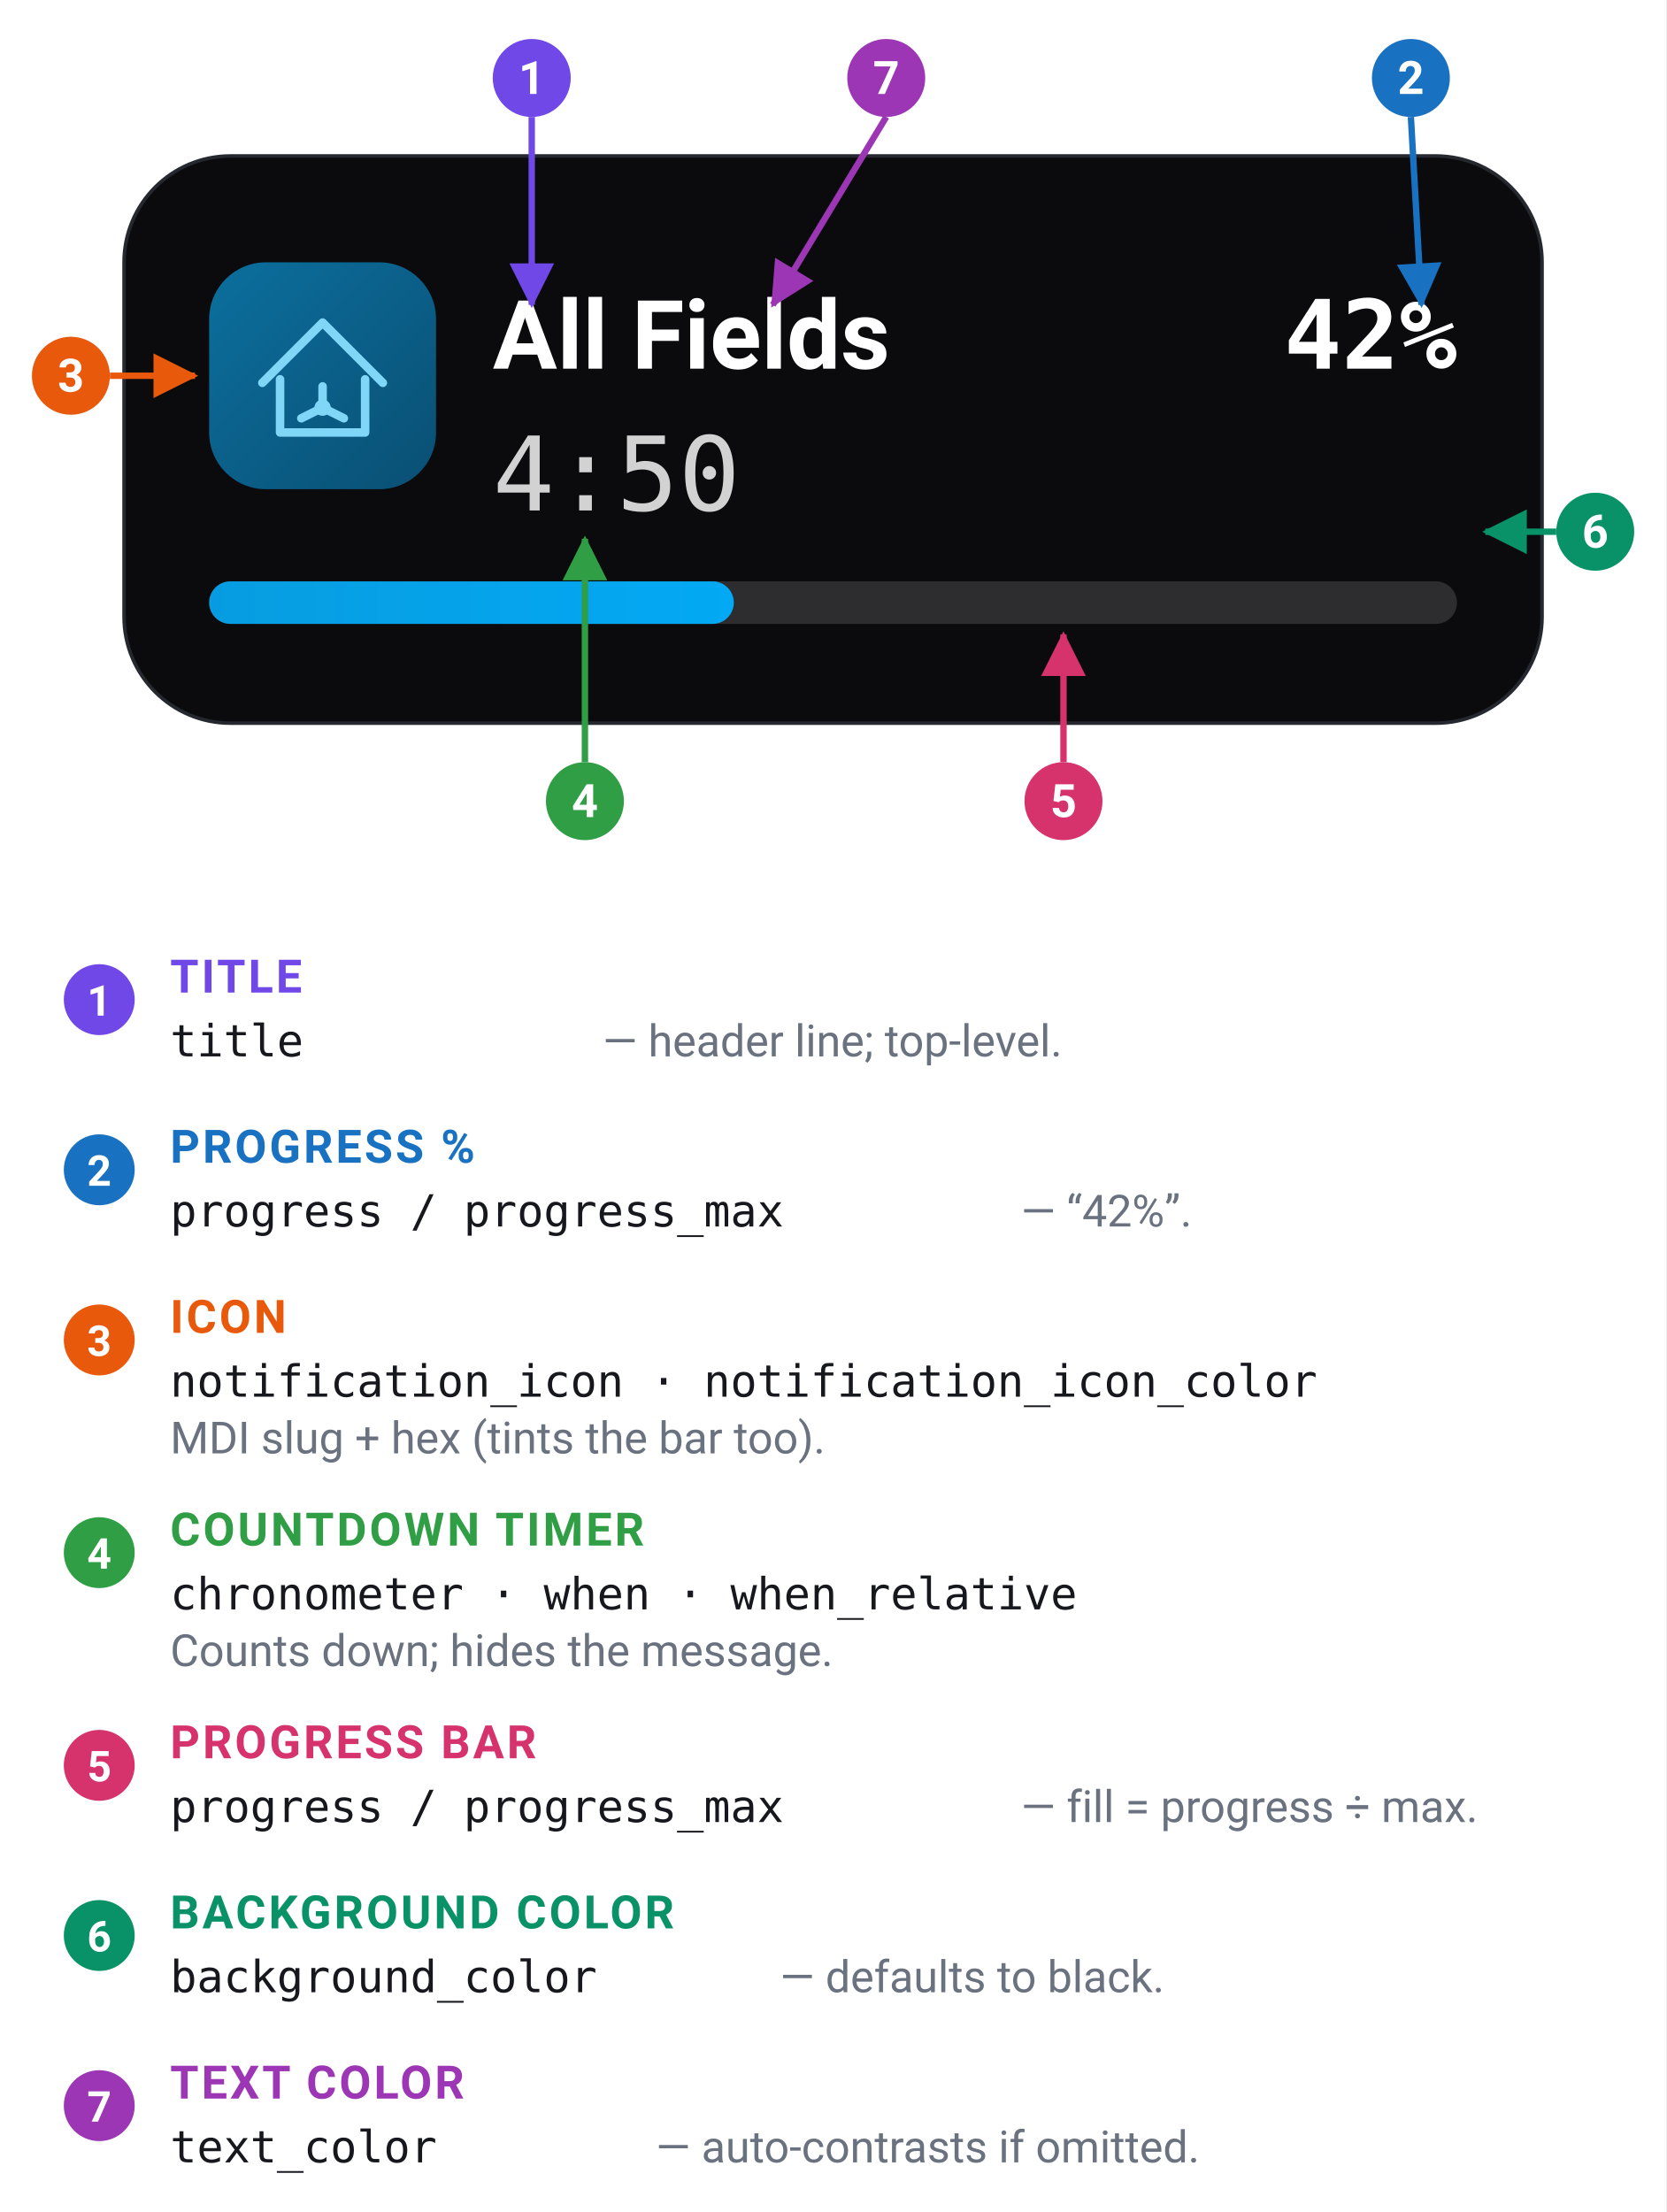
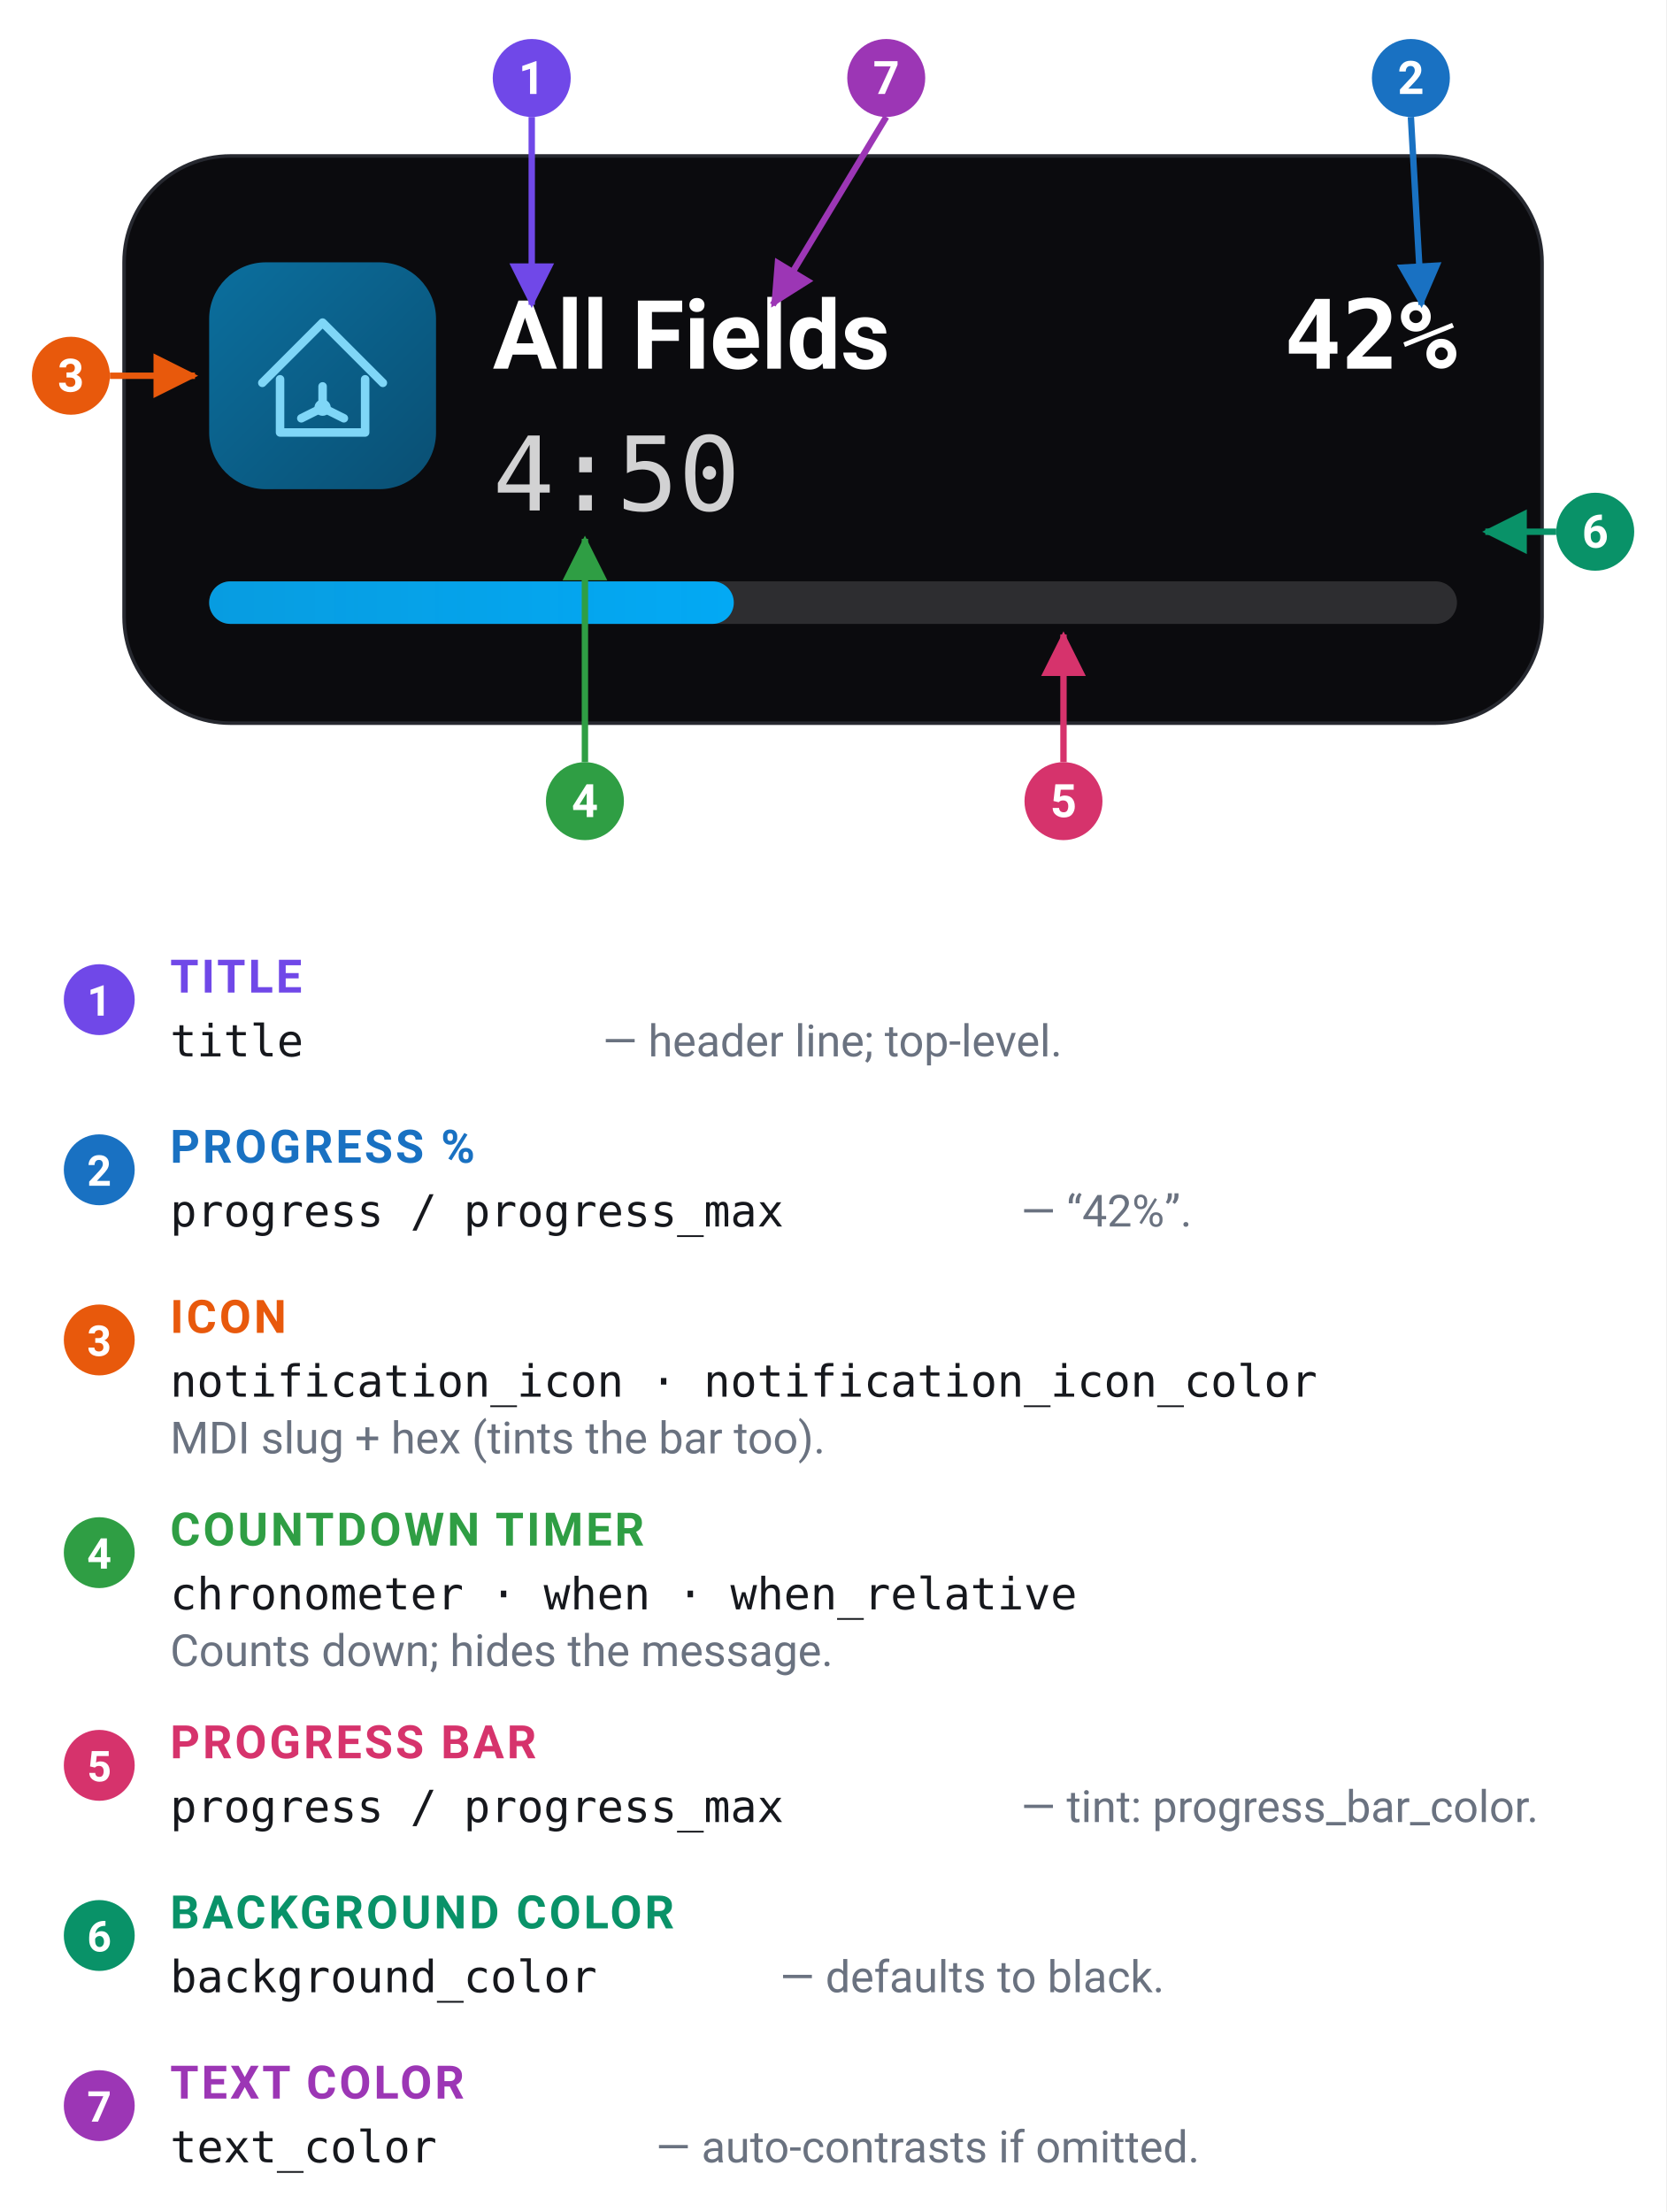
<svg xmlns="http://www.w3.org/2000/svg" viewBox="0 0 470 624" role="img" aria-label="iOS Live Activity banner with numbered markers mapping each Lock Screen element to its notification payload field">
  <style>
    text{font-family:-apple-system,BlinkMacSystemFont,"Segoe UI",Roboto,Helvetica,Arial,sans-serif}
    text.mono{font-family:ui-monospace,SFMono-Regular,Menlo,Consolas,monospace}
    text.num{font-weight:700;fill:#ffffff;text-anchor:middle}
  </style>
  <defs>
    <linearGradient id="barGrad" x1="0" y1="0" x2="1" y2="0">
      <stop offset="0" stop-color="#03A9F4" stop-opacity="0.9" />
      <stop offset="1" stop-color="#03A9F4" />
    </linearGradient>
    <linearGradient id="iconGrad" x1="0" y1="0" x2="1" y2="1">
      <stop offset="0" stop-color="#0b6f9e" />
      <stop offset="1" stop-color="#0a4f73" />
    </linearGradient>
    <marker id="aPurple" markerWidth="8" markerHeight="8" refX="6.5" refY="3.5" orient="auto">
      <path d="M0,0 L7,3.5 L0,7 z" fill="#7048e8" />
    </marker>
    <marker id="aBlue" markerWidth="8" markerHeight="8" refX="6.5" refY="3.5" orient="auto">
      <path d="M0,0 L7,3.5 L0,7 z" fill="#1971c2" />
    </marker>
    <marker id="aOrange" markerWidth="8" markerHeight="8" refX="6.5" refY="3.5" orient="auto">
      <path d="M0,0 L7,3.5 L0,7 z" fill="#e8590c" />
    </marker>
    <marker id="aGreen" markerWidth="8" markerHeight="8" refX="6.5" refY="3.5" orient="auto">
      <path d="M0,0 L7,3.5 L0,7 z" fill="#2f9e44" />
    </marker>
    <marker id="aPink" markerWidth="8" markerHeight="8" refX="6.5" refY="3.5" orient="auto">
      <path d="M0,0 L7,3.5 L0,7 z" fill="#d6336c" />
    </marker>
    <marker id="aTeal" markerWidth="8" markerHeight="8" refX="6.5" refY="3.5" orient="auto">
      <path d="M0,0 L7,3.5 L0,7 z" fill="#099268" />
    </marker>
    <marker id="aGrape" markerWidth="8" markerHeight="8" refX="6.5" refY="3.5" orient="auto">
      <path d="M0,0 L7,3.5 L0,7 z" fill="#9c36b5" />
    </marker>
  </defs>
  <rect x="0" y="0" width="470" height="624" fill="#ffffff" />
  <rect x="35" y="44" width="400" height="160" rx="30" fill="#0b0b0e" stroke="#26282f" stroke-width="1" />
  <rect x="59" y="74" width="64" height="64" rx="16" fill="url(#iconGrad)" />
  <g transform="translate(91,106)" fill="none" stroke="#7fd6f7" stroke-width="2.4" stroke-linecap="round" stroke-linejoin="round">
    <path d="M-17,2 L0,-15 L17,2" />
    <path d="M-12,1 L-12,16 L12,16 L12,1" />
    <circle cx="0" cy="9" r="2.3" fill="#7fd6f7" stroke="none" />
    <path d="M0,9 L0,3 M0,9 L-6,12 M0,9 L6,12" />
  </g>
  <text x="139" y="104" font-size="27" font-weight="600" fill="#ffffff">All Fields</text>
  <text x="139" y="144" class="mono" font-size="29" font-weight="500" fill="#ffffffd0">4:50</text>
  <text x="411" y="104" text-anchor="end" class="mono" font-size="27" font-weight="600" fill="#ffffff">42%</text>
  <rect x="59" y="164" width="352" height="12" rx="6" fill="#ffffff24" />
  <rect x="59" y="164" width="148" height="12" rx="6" fill="url(#barGrad)" />
  <path d="M150,33 L150,86" fill="none" stroke="#7048e8" stroke-width="1.8" marker-end="url(#aPurple)" />
  <circle cx="150" cy="22" r="11" fill="#7048e8" />
  <text x="150" y="26.5" class="num" font-size="13">1</text>
  <path d="M250,33 L218,86" fill="none" stroke="#9c36b5" stroke-width="1.8" marker-end="url(#aGrape)" />
  <circle cx="250" cy="22" r="11" fill="#9c36b5" />
  <text x="250" y="26.5" class="num" font-size="13">7</text>
  <path d="M398,33 L401,86" fill="none" stroke="#1971c2" stroke-width="1.8" marker-end="url(#aBlue)" />
  <circle cx="398" cy="22" r="11" fill="#1971c2" />
  <text x="398" y="26.5" class="num" font-size="13">2</text>
  <path d="M31,106 L55,106" fill="none" stroke="#e8590c" stroke-width="1.8" marker-end="url(#aOrange)" />
  <circle cx="20" cy="106" r="11" fill="#e8590c" />
  <text x="20" y="110.5" class="num" font-size="13">3</text>
  <path d="M439,150 L419,150" fill="none" stroke="#099268" stroke-width="1.8" marker-end="url(#aTeal)" />
  <circle cx="450" cy="150" r="11" fill="#099268" />
  <text x="450" y="154.5" class="num" font-size="13">6</text>
  <path d="M165,215 L165,152" fill="none" stroke="#2f9e44" stroke-width="1.8" marker-end="url(#aGreen)" />
  <circle cx="165" cy="226" r="11" fill="#2f9e44" />
  <text x="165" y="230.5" class="num" font-size="13">4</text>
  <path d="M300,215 L300,179" fill="none" stroke="#d6336c" stroke-width="1.8" marker-end="url(#aPink)" />
  <circle cx="300" cy="226" r="11" fill="#d6336c" />
  <text x="300" y="230.5" class="num" font-size="13">5</text>
  <g font-size="12.5">
    <circle cx="28" cy="282" r="10" fill="#7048e8" />
    <text x="28" y="286.5" class="num" font-size="12">1</text>
    <text x="48" y="280" font-size="13" font-weight="700" letter-spacing="0.06em" fill="#7048e8">TITLE</text>
    <text x="48" y="298" class="mono" fill="#16181d">title</text>
    <text x="170" y="298" fill="#6a7280">— header line; top-level.</text>
    <circle cx="28" cy="330" r="10" fill="#1971c2" />
    <text x="28" y="334.5" class="num" font-size="12">2</text>
    <text x="48" y="328" font-size="13" font-weight="700" letter-spacing="0.06em" fill="#1971c2">PROGRESS %</text>
    <text x="48" y="346" class="mono" fill="#16181d">progress / progress_max</text>
    <text x="288" y="346" fill="#6a7280">— “42%”.</text>
    <circle cx="28" cy="378" r="10" fill="#e8590c" />
    <text x="28" y="382.5" class="num" font-size="12">3</text>
    <text x="48" y="376" font-size="13" font-weight="700" letter-spacing="0.06em" fill="#e8590c">ICON</text>
    <text x="48" y="394" class="mono" fill="#16181d">notification_icon · notification_icon_color</text>
    <text x="48" y="410" fill="#6a7280">MDI slug + hex (tints the bar too).</text>
    <circle cx="28" cy="438" r="10" fill="#2f9e44" />
    <text x="28" y="442.5" class="num" font-size="12">4</text>
    <text x="48" y="436" font-size="13" font-weight="700" letter-spacing="0.06em" fill="#2f9e44">COUNTDOWN TIMER</text>
    <text x="48" y="454" class="mono" fill="#16181d">chronometer · when · when_relative</text>
    <text x="48" y="470" fill="#6a7280">Counts down; hides the message.</text>
    <circle cx="28" cy="498" r="10" fill="#d6336c" />
    <text x="28" y="502.5" class="num" font-size="12">5</text>
    <text x="48" y="496" font-size="13" font-weight="700" letter-spacing="0.06em" fill="#d6336c">PROGRESS BAR</text>
    <text x="48" y="514" class="mono" fill="#16181d">progress / progress_max</text>
-     <text x="288" y="514" fill="#6a7280">— fill = progress ÷ max.</text>
+     <text x="288" y="514" fill="#6a7280">— tint: progress_bar_color.</text>
    <circle cx="28" cy="546" r="10" fill="#099268" />
    <text x="28" y="550.5" class="num" font-size="12">6</text>
    <text x="48" y="544" font-size="13" font-weight="700" letter-spacing="0.06em" fill="#099268">BACKGROUND COLOR</text>
    <text x="48" y="562" class="mono" fill="#16181d">background_color</text>
    <text x="220" y="562" fill="#6a7280">— defaults to black.</text>
    <circle cx="28" cy="594" r="10" fill="#9c36b5" />
    <text x="28" y="598.5" class="num" font-size="12">7</text>
    <text x="48" y="592" font-size="13" font-weight="700" letter-spacing="0.06em" fill="#9c36b5">TEXT COLOR</text>
    <text x="48" y="610" class="mono" fill="#16181d">text_color</text>
    <text x="185" y="610" fill="#6a7280">— auto-contrasts if omitted.</text>
  </g>
</svg>
